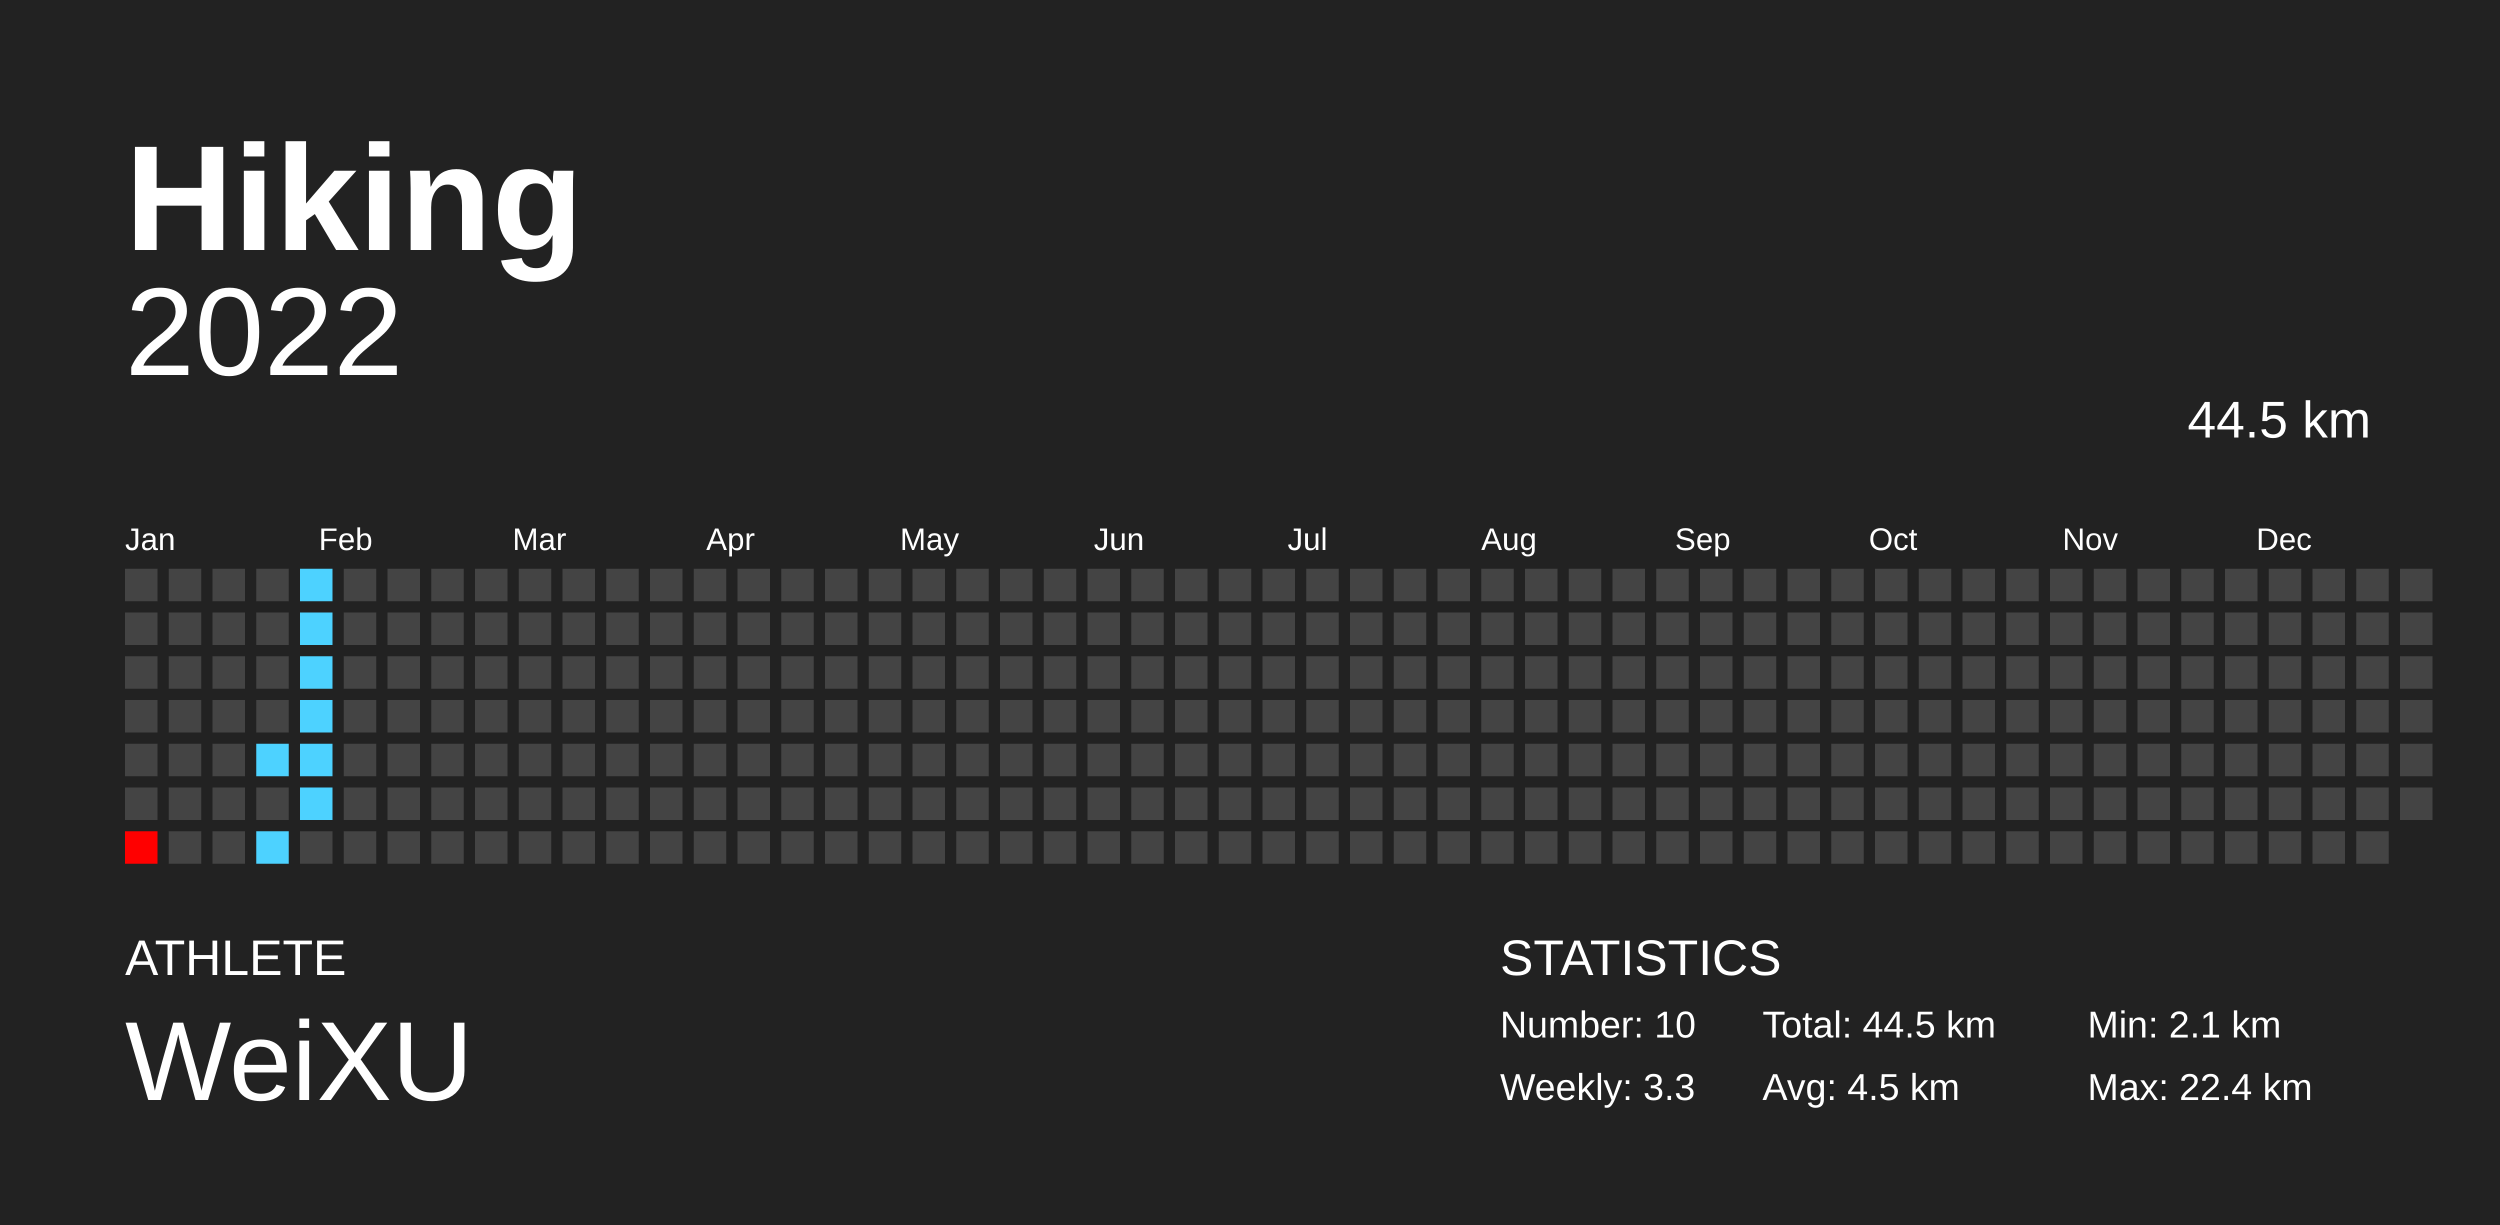
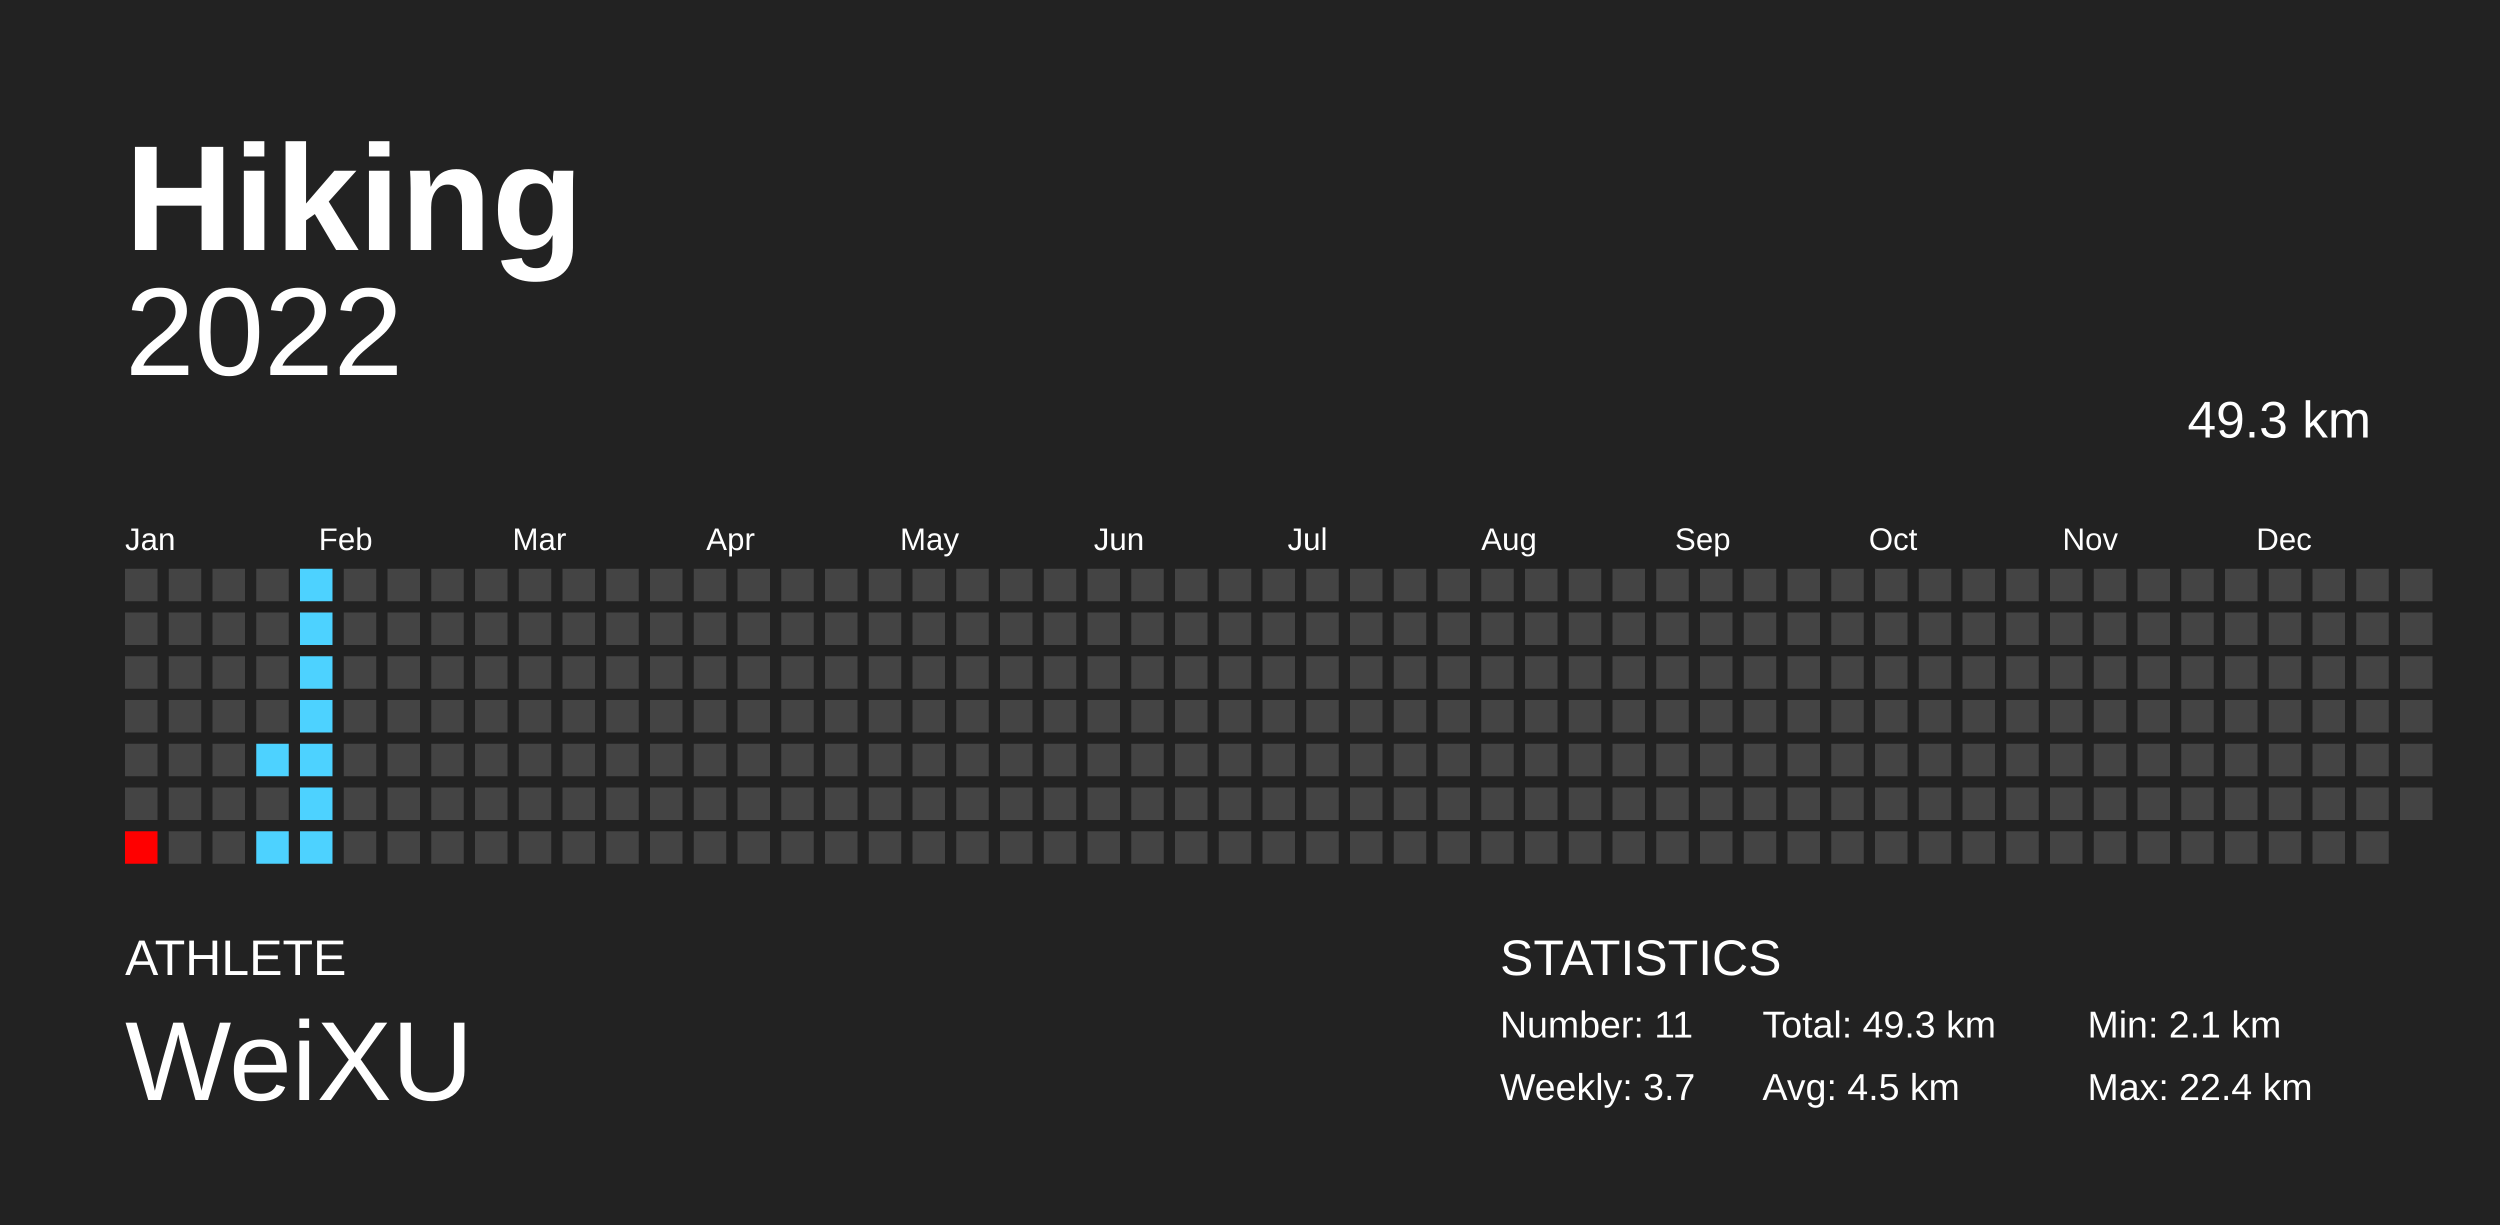
<svg xmlns="http://www.w3.org/2000/svg" baseProfile="full" height="98mm" version="1.1" viewBox="0,0,200,98" width="200mm">
  <defs />
  <rect fill="#222222" height="98" width="200" x="0" y="0" />
  <text fill="#FFFFFF" style="font-size:12px; font-family:Arial; font-weight:bold;" x="10" y="20">Hiking</text>
  <text fill="#FFFFFF" style="font-size:4px; font-family:Arial" x="10" y="78">ATHLETE</text>
  <text fill="#FFFFFF" style="font-size:9px; font-family:Arial" x="10" y="88">WeiXU</text>
  <text fill="#FFFFFF" style="font-size:4px; font-family:Arial" x="120" y="78">STATISTICS</text>
-   <text fill="#FFFFFF" style="font-size:3px; font-family:Arial" x="120" y="83">Number: 10</text>
-   <text fill="#FFFFFF" style="font-size:3px; font-family:Arial" x="120" y="88">Weekly: 3.3</text>
-   <text fill="#FFFFFF" style="font-size:3px; font-family:Arial" x="141" y="83">Total: 44.5 km</text>
+   <text fill="#FFFFFF" style="font-size:3px; font-family:Arial" x="120" y="83">Number: 11</text>
+   <text fill="#FFFFFF" style="font-size:3px; font-family:Arial" x="120" y="88">Weekly: 3.7</text>
+   <text fill="#FFFFFF" style="font-size:3px; font-family:Arial" x="141" y="83">Total: 49.3 km</text>
  <text fill="#FFFFFF" style="font-size:3px; font-family:Arial" x="141" y="88">Avg: 4.5 km</text>
  <text fill="#FFFFFF" style="font-size:3px; font-family:Arial" x="167" y="83">Min: 2.1 km</text>
  <text fill="#FFFFFF" style="font-size:3px; font-family:Arial" x="167" y="88">Max: 22.4 km</text>
  <text alignment-baseline="hanging" fill="#FFFFFF" style="font-size:10.0px; font-family:Arial;" x="10" y="30">2022</text>
-   <text alignment-baseline="hanging" fill="#FFFFFF" style="font-size:4.125px; font-family:Arial;" x="175" y="35">44.5 km</text>
+   <text alignment-baseline="hanging" fill="#FFFFFF" style="font-size:4.125px; font-family:Arial;" x="175" y="35">49.3 km</text>
  <text fill="#FFFFFF" style="font-size:2.5px; font-family:Arial" x="10.0" y="44">Jan</text>
  <text fill="#FFFFFF" style="font-size:2.5px; font-family:Arial" x="25.5" y="44">Feb</text>
  <text fill="#FFFFFF" style="font-size:2.5px; font-family:Arial" x="41.0" y="44">Mar</text>
  <text fill="#FFFFFF" style="font-size:2.5px; font-family:Arial" x="56.5" y="44">Apr</text>
  <text fill="#FFFFFF" style="font-size:2.5px; font-family:Arial" x="72.0" y="44">May</text>
  <text fill="#FFFFFF" style="font-size:2.5px; font-family:Arial" x="87.5" y="44">Jun</text>
  <text fill="#FFFFFF" style="font-size:2.5px; font-family:Arial" x="103.0" y="44">Jul</text>
  <text fill="#FFFFFF" style="font-size:2.5px; font-family:Arial" x="118.5" y="44">Aug</text>
  <text fill="#FFFFFF" style="font-size:2.5px; font-family:Arial" x="134.0" y="44">Sep</text>
  <text fill="#FFFFFF" style="font-size:2.5px; font-family:Arial" x="149.5" y="44">Oct</text>
  <text fill="#FFFFFF" style="font-size:2.5px; font-family:Arial" x="165.0" y="44">Nov</text>
  <text fill="#FFFFFF" style="font-size:2.5px; font-family:Arial" x="180.5" y="44">Dec</text>
  <rect fill="#444444" height="2.6" width="2.6" x="10.0" y="45.5" />
  <rect fill="#444444" height="2.6" width="2.6" x="10.0" y="49.0" />
  <rect fill="#444444" height="2.6" width="2.6" x="10.0" y="52.5" />
  <rect fill="#444444" height="2.6" width="2.6" x="10.0" y="56.0" />
  <rect fill="#444444" height="2.6" width="2.6" x="10.0" y="59.5" />
  <rect fill="#444444" height="2.6" width="2.6" x="10.0" y="63.0" />
  <rect fill="red" height="2.6" width="2.6" x="10.0" y="66.5" />
  <rect fill="#444444" height="2.6" width="2.6" x="13.5" y="45.5" />
  <rect fill="#444444" height="2.6" width="2.6" x="13.5" y="49.0" />
  <rect fill="#444444" height="2.6" width="2.6" x="13.5" y="52.5" />
  <rect fill="#444444" height="2.6" width="2.6" x="13.5" y="56.0" />
  <rect fill="#444444" height="2.6" width="2.6" x="13.5" y="59.5" />
  <rect fill="#444444" height="2.6" width="2.6" x="13.5" y="63.0" />
  <rect fill="#444444" height="2.6" width="2.6" x="13.5" y="66.5" />
  <rect fill="#444444" height="2.6" width="2.6" x="17.0" y="45.5" />
  <rect fill="#444444" height="2.6" width="2.6" x="17.0" y="49.0" />
  <rect fill="#444444" height="2.6" width="2.6" x="17.0" y="52.5" />
  <rect fill="#444444" height="2.6" width="2.6" x="17.0" y="56.0" />
  <rect fill="#444444" height="2.6" width="2.6" x="17.0" y="59.5" />
  <rect fill="#444444" height="2.6" width="2.6" x="17.0" y="63.0" />
  <rect fill="#444444" height="2.6" width="2.6" x="17.0" y="66.5" />
  <rect fill="#444444" height="2.6" width="2.6" x="20.5" y="45.5" />
  <rect fill="#444444" height="2.6" width="2.6" x="20.5" y="49.0" />
  <rect fill="#444444" height="2.6" width="2.6" x="20.5" y="52.5" />
  <rect fill="#444444" height="2.6" width="2.6" x="20.5" y="56.0" />
  <rect fill="#4dd2ff" height="2.6" width="2.6" x="20.5" y="59.5" />
  <rect fill="#444444" height="2.6" width="2.6" x="20.5" y="63.0" />
  <rect fill="#4dd2ff" height="2.6" width="2.6" x="20.5" y="66.5" />
  <rect fill="#4dd2ff" height="2.6" width="2.6" x="24.0" y="45.5" />
  <rect fill="#4dd2ff" height="2.6" width="2.6" x="24.0" y="49.0" />
  <rect fill="#4dd2ff" height="2.6" width="2.6" x="24.0" y="52.5" />
  <rect fill="#4dd2ff" height="2.6" width="2.6" x="24.0" y="56.0" />
  <rect fill="#4dd2ff" height="2.6" width="2.6" x="24.0" y="59.5" />
  <rect fill="#4dd2ff" height="2.6" width="2.6" x="24.0" y="63.0" />
-   <rect fill="#444444" height="2.6" width="2.6" x="24.0" y="66.5" />
+   <rect fill="#4dd2ff" height="2.6" width="2.6" x="24.0" y="66.5" />
  <rect fill="#444444" height="2.6" width="2.6" x="27.5" y="45.5" />
  <rect fill="#444444" height="2.6" width="2.6" x="27.5" y="49.0" />
  <rect fill="#444444" height="2.6" width="2.6" x="27.5" y="52.5" />
  <rect fill="#444444" height="2.6" width="2.6" x="27.5" y="56.0" />
  <rect fill="#444444" height="2.6" width="2.6" x="27.5" y="59.5" />
  <rect fill="#444444" height="2.6" width="2.6" x="27.5" y="63.0" />
  <rect fill="#444444" height="2.6" width="2.6" x="27.5" y="66.5" />
  <rect fill="#444444" height="2.6" width="2.6" x="31.0" y="45.5" />
  <rect fill="#444444" height="2.6" width="2.6" x="31.0" y="49.0" />
  <rect fill="#444444" height="2.6" width="2.6" x="31.0" y="52.5" />
  <rect fill="#444444" height="2.6" width="2.6" x="31.0" y="56.0" />
  <rect fill="#444444" height="2.6" width="2.6" x="31.0" y="59.5" />
  <rect fill="#444444" height="2.6" width="2.6" x="31.0" y="63.0" />
  <rect fill="#444444" height="2.6" width="2.6" x="31.0" y="66.5" />
  <rect fill="#444444" height="2.6" width="2.6" x="34.5" y="45.5" />
  <rect fill="#444444" height="2.6" width="2.6" x="34.5" y="49.0" />
  <rect fill="#444444" height="2.6" width="2.6" x="34.5" y="52.5" />
  <rect fill="#444444" height="2.6" width="2.6" x="34.5" y="56.0" />
  <rect fill="#444444" height="2.6" width="2.6" x="34.5" y="59.5" />
  <rect fill="#444444" height="2.6" width="2.6" x="34.5" y="63.0" />
  <rect fill="#444444" height="2.6" width="2.6" x="34.5" y="66.5" />
  <rect fill="#444444" height="2.6" width="2.6" x="38.0" y="45.5" />
  <rect fill="#444444" height="2.6" width="2.6" x="38.0" y="49.0" />
  <rect fill="#444444" height="2.6" width="2.6" x="38.0" y="52.5" />
  <rect fill="#444444" height="2.6" width="2.6" x="38.0" y="56.0" />
  <rect fill="#444444" height="2.6" width="2.6" x="38.0" y="59.5" />
  <rect fill="#444444" height="2.6" width="2.6" x="38.0" y="63.0" />
  <rect fill="#444444" height="2.6" width="2.6" x="38.0" y="66.5" />
  <rect fill="#444444" height="2.6" width="2.6" x="41.5" y="45.5" />
  <rect fill="#444444" height="2.6" width="2.6" x="41.5" y="49.0" />
  <rect fill="#444444" height="2.6" width="2.6" x="41.5" y="52.5" />
  <rect fill="#444444" height="2.6" width="2.6" x="41.5" y="56.0" />
  <rect fill="#444444" height="2.6" width="2.6" x="41.5" y="59.5" />
  <rect fill="#444444" height="2.6" width="2.6" x="41.5" y="63.0" />
  <rect fill="#444444" height="2.6" width="2.6" x="41.5" y="66.5" />
  <rect fill="#444444" height="2.6" width="2.6" x="45.0" y="45.5" />
  <rect fill="#444444" height="2.6" width="2.6" x="45.0" y="49.0" />
  <rect fill="#444444" height="2.6" width="2.6" x="45.0" y="52.5" />
  <rect fill="#444444" height="2.6" width="2.6" x="45.0" y="56.0" />
  <rect fill="#444444" height="2.6" width="2.6" x="45.0" y="59.5" />
  <rect fill="#444444" height="2.6" width="2.6" x="45.0" y="63.0" />
  <rect fill="#444444" height="2.6" width="2.6" x="45.0" y="66.5" />
  <rect fill="#444444" height="2.6" width="2.6" x="48.5" y="45.5" />
  <rect fill="#444444" height="2.6" width="2.6" x="48.5" y="49.0" />
  <rect fill="#444444" height="2.6" width="2.6" x="48.5" y="52.5" />
  <rect fill="#444444" height="2.6" width="2.6" x="48.5" y="56.0" />
  <rect fill="#444444" height="2.6" width="2.6" x="48.5" y="59.5" />
  <rect fill="#444444" height="2.6" width="2.6" x="48.5" y="63.0" />
  <rect fill="#444444" height="2.6" width="2.6" x="48.5" y="66.5" />
  <rect fill="#444444" height="2.6" width="2.6" x="52.0" y="45.5" />
  <rect fill="#444444" height="2.6" width="2.6" x="52.0" y="49.0" />
  <rect fill="#444444" height="2.6" width="2.6" x="52.0" y="52.5" />
  <rect fill="#444444" height="2.6" width="2.6" x="52.0" y="56.0" />
  <rect fill="#444444" height="2.6" width="2.6" x="52.0" y="59.5" />
  <rect fill="#444444" height="2.6" width="2.6" x="52.0" y="63.0" />
  <rect fill="#444444" height="2.6" width="2.6" x="52.0" y="66.5" />
  <rect fill="#444444" height="2.6" width="2.6" x="55.5" y="45.5" />
  <rect fill="#444444" height="2.6" width="2.6" x="55.5" y="49.0" />
  <rect fill="#444444" height="2.6" width="2.6" x="55.5" y="52.5" />
  <rect fill="#444444" height="2.6" width="2.6" x="55.5" y="56.0" />
  <rect fill="#444444" height="2.6" width="2.6" x="55.5" y="59.5" />
  <rect fill="#444444" height="2.6" width="2.6" x="55.5" y="63.0" />
  <rect fill="#444444" height="2.6" width="2.6" x="55.5" y="66.5" />
  <rect fill="#444444" height="2.6" width="2.6" x="59.0" y="45.5" />
  <rect fill="#444444" height="2.6" width="2.6" x="59.0" y="49.0" />
  <rect fill="#444444" height="2.6" width="2.6" x="59.0" y="52.5" />
  <rect fill="#444444" height="2.6" width="2.6" x="59.0" y="56.0" />
  <rect fill="#444444" height="2.6" width="2.6" x="59.0" y="59.5" />
  <rect fill="#444444" height="2.6" width="2.6" x="59.0" y="63.0" />
  <rect fill="#444444" height="2.6" width="2.6" x="59.0" y="66.5" />
  <rect fill="#444444" height="2.6" width="2.6" x="62.5" y="45.5" />
  <rect fill="#444444" height="2.6" width="2.6" x="62.5" y="49.0" />
  <rect fill="#444444" height="2.6" width="2.6" x="62.5" y="52.5" />
  <rect fill="#444444" height="2.6" width="2.6" x="62.5" y="56.0" />
  <rect fill="#444444" height="2.6" width="2.6" x="62.5" y="59.5" />
  <rect fill="#444444" height="2.6" width="2.6" x="62.5" y="63.0" />
  <rect fill="#444444" height="2.6" width="2.6" x="62.5" y="66.5" />
  <rect fill="#444444" height="2.6" width="2.6" x="66.0" y="45.5" />
  <rect fill="#444444" height="2.6" width="2.6" x="66.0" y="49.0" />
  <rect fill="#444444" height="2.6" width="2.6" x="66.0" y="52.5" />
  <rect fill="#444444" height="2.6" width="2.6" x="66.0" y="56.0" />
  <rect fill="#444444" height="2.6" width="2.6" x="66.0" y="59.5" />
  <rect fill="#444444" height="2.6" width="2.6" x="66.0" y="63.0" />
  <rect fill="#444444" height="2.6" width="2.6" x="66.0" y="66.5" />
  <rect fill="#444444" height="2.6" width="2.6" x="69.5" y="45.5" />
  <rect fill="#444444" height="2.6" width="2.6" x="69.5" y="49.0" />
  <rect fill="#444444" height="2.6" width="2.6" x="69.5" y="52.5" />
  <rect fill="#444444" height="2.6" width="2.6" x="69.5" y="56.0" />
  <rect fill="#444444" height="2.6" width="2.6" x="69.5" y="59.5" />
  <rect fill="#444444" height="2.6" width="2.6" x="69.5" y="63.0" />
  <rect fill="#444444" height="2.6" width="2.6" x="69.5" y="66.5" />
  <rect fill="#444444" height="2.6" width="2.6" x="73.0" y="45.5" />
  <rect fill="#444444" height="2.6" width="2.6" x="73.0" y="49.0" />
  <rect fill="#444444" height="2.6" width="2.6" x="73.0" y="52.5" />
  <rect fill="#444444" height="2.6" width="2.6" x="73.0" y="56.0" />
  <rect fill="#444444" height="2.6" width="2.6" x="73.0" y="59.5" />
  <rect fill="#444444" height="2.6" width="2.6" x="73.0" y="63.0" />
  <rect fill="#444444" height="2.6" width="2.6" x="73.0" y="66.5" />
  <rect fill="#444444" height="2.6" width="2.6" x="76.5" y="45.5" />
  <rect fill="#444444" height="2.6" width="2.6" x="76.5" y="49.0" />
  <rect fill="#444444" height="2.6" width="2.6" x="76.5" y="52.5" />
  <rect fill="#444444" height="2.6" width="2.6" x="76.5" y="56.0" />
  <rect fill="#444444" height="2.6" width="2.6" x="76.5" y="59.5" />
  <rect fill="#444444" height="2.6" width="2.6" x="76.5" y="63.0" />
  <rect fill="#444444" height="2.6" width="2.6" x="76.5" y="66.5" />
  <rect fill="#444444" height="2.6" width="2.6" x="80.0" y="45.5" />
  <rect fill="#444444" height="2.6" width="2.6" x="80.0" y="49.0" />
  <rect fill="#444444" height="2.6" width="2.6" x="80.0" y="52.5" />
  <rect fill="#444444" height="2.6" width="2.6" x="80.0" y="56.0" />
  <rect fill="#444444" height="2.6" width="2.6" x="80.0" y="59.5" />
  <rect fill="#444444" height="2.6" width="2.6" x="80.0" y="63.0" />
  <rect fill="#444444" height="2.6" width="2.6" x="80.0" y="66.5" />
  <rect fill="#444444" height="2.6" width="2.6" x="83.5" y="45.5" />
  <rect fill="#444444" height="2.6" width="2.6" x="83.5" y="49.0" />
  <rect fill="#444444" height="2.6" width="2.6" x="83.5" y="52.5" />
  <rect fill="#444444" height="2.6" width="2.6" x="83.5" y="56.0" />
  <rect fill="#444444" height="2.6" width="2.6" x="83.5" y="59.5" />
  <rect fill="#444444" height="2.6" width="2.6" x="83.5" y="63.0" />
  <rect fill="#444444" height="2.6" width="2.6" x="83.5" y="66.5" />
  <rect fill="#444444" height="2.6" width="2.6" x="87.0" y="45.5" />
  <rect fill="#444444" height="2.6" width="2.6" x="87.0" y="49.0" />
  <rect fill="#444444" height="2.6" width="2.6" x="87.0" y="52.5" />
  <rect fill="#444444" height="2.6" width="2.6" x="87.0" y="56.0" />
  <rect fill="#444444" height="2.6" width="2.6" x="87.0" y="59.5" />
  <rect fill="#444444" height="2.6" width="2.6" x="87.0" y="63.0" />
  <rect fill="#444444" height="2.6" width="2.6" x="87.0" y="66.5" />
  <rect fill="#444444" height="2.6" width="2.6" x="90.5" y="45.5" />
  <rect fill="#444444" height="2.6" width="2.6" x="90.5" y="49.0" />
  <rect fill="#444444" height="2.6" width="2.6" x="90.5" y="52.5" />
  <rect fill="#444444" height="2.6" width="2.6" x="90.5" y="56.0" />
  <rect fill="#444444" height="2.6" width="2.6" x="90.5" y="59.5" />
  <rect fill="#444444" height="2.6" width="2.6" x="90.5" y="63.0" />
  <rect fill="#444444" height="2.6" width="2.6" x="90.5" y="66.5" />
  <rect fill="#444444" height="2.6" width="2.6" x="94.0" y="45.5" />
  <rect fill="#444444" height="2.6" width="2.6" x="94.0" y="49.0" />
  <rect fill="#444444" height="2.6" width="2.6" x="94.0" y="52.5" />
  <rect fill="#444444" height="2.6" width="2.6" x="94.0" y="56.0" />
  <rect fill="#444444" height="2.6" width="2.6" x="94.0" y="59.5" />
  <rect fill="#444444" height="2.6" width="2.6" x="94.0" y="63.0" />
  <rect fill="#444444" height="2.6" width="2.6" x="94.0" y="66.5" />
  <rect fill="#444444" height="2.6" width="2.6" x="97.5" y="45.5" />
  <rect fill="#444444" height="2.6" width="2.6" x="97.5" y="49.0" />
  <rect fill="#444444" height="2.6" width="2.6" x="97.5" y="52.5" />
  <rect fill="#444444" height="2.6" width="2.6" x="97.5" y="56.0" />
  <rect fill="#444444" height="2.6" width="2.6" x="97.5" y="59.5" />
  <rect fill="#444444" height="2.6" width="2.6" x="97.5" y="63.0" />
  <rect fill="#444444" height="2.6" width="2.6" x="97.5" y="66.5" />
  <rect fill="#444444" height="2.6" width="2.6" x="101.0" y="45.5" />
  <rect fill="#444444" height="2.6" width="2.6" x="101.0" y="49.0" />
  <rect fill="#444444" height="2.6" width="2.6" x="101.0" y="52.5" />
  <rect fill="#444444" height="2.6" width="2.6" x="101.0" y="56.0" />
  <rect fill="#444444" height="2.6" width="2.6" x="101.0" y="59.5" />
  <rect fill="#444444" height="2.6" width="2.6" x="101.0" y="63.0" />
  <rect fill="#444444" height="2.6" width="2.6" x="101.0" y="66.5" />
  <rect fill="#444444" height="2.6" width="2.6" x="104.5" y="45.5" />
  <rect fill="#444444" height="2.6" width="2.6" x="104.5" y="49.0" />
  <rect fill="#444444" height="2.6" width="2.6" x="104.5" y="52.5" />
  <rect fill="#444444" height="2.6" width="2.6" x="104.5" y="56.0" />
  <rect fill="#444444" height="2.6" width="2.6" x="104.5" y="59.5" />
  <rect fill="#444444" height="2.6" width="2.6" x="104.5" y="63.0" />
  <rect fill="#444444" height="2.6" width="2.6" x="104.5" y="66.5" />
  <rect fill="#444444" height="2.6" width="2.6" x="108.0" y="45.5" />
  <rect fill="#444444" height="2.6" width="2.6" x="108.0" y="49.0" />
  <rect fill="#444444" height="2.6" width="2.6" x="108.0" y="52.5" />
  <rect fill="#444444" height="2.6" width="2.6" x="108.0" y="56.0" />
  <rect fill="#444444" height="2.6" width="2.6" x="108.0" y="59.5" />
  <rect fill="#444444" height="2.6" width="2.6" x="108.0" y="63.0" />
  <rect fill="#444444" height="2.6" width="2.6" x="108.0" y="66.5" />
  <rect fill="#444444" height="2.6" width="2.6" x="111.5" y="45.5" />
  <rect fill="#444444" height="2.6" width="2.6" x="111.5" y="49.0" />
  <rect fill="#444444" height="2.6" width="2.6" x="111.5" y="52.5" />
  <rect fill="#444444" height="2.6" width="2.6" x="111.5" y="56.0" />
  <rect fill="#444444" height="2.6" width="2.6" x="111.5" y="59.5" />
  <rect fill="#444444" height="2.6" width="2.6" x="111.5" y="63.0" />
  <rect fill="#444444" height="2.6" width="2.6" x="111.5" y="66.5" />
  <rect fill="#444444" height="2.6" width="2.6" x="115.0" y="45.5" />
  <rect fill="#444444" height="2.6" width="2.6" x="115.0" y="49.0" />
  <rect fill="#444444" height="2.6" width="2.6" x="115.0" y="52.5" />
  <rect fill="#444444" height="2.6" width="2.6" x="115.0" y="56.0" />
  <rect fill="#444444" height="2.6" width="2.6" x="115.0" y="59.5" />
  <rect fill="#444444" height="2.6" width="2.6" x="115.0" y="63.0" />
  <rect fill="#444444" height="2.6" width="2.6" x="115.0" y="66.5" />
  <rect fill="#444444" height="2.6" width="2.6" x="118.5" y="45.5" />
  <rect fill="#444444" height="2.6" width="2.6" x="118.5" y="49.0" />
  <rect fill="#444444" height="2.6" width="2.6" x="118.5" y="52.5" />
  <rect fill="#444444" height="2.6" width="2.6" x="118.5" y="56.0" />
  <rect fill="#444444" height="2.6" width="2.6" x="118.5" y="59.5" />
  <rect fill="#444444" height="2.6" width="2.6" x="118.5" y="63.0" />
  <rect fill="#444444" height="2.6" width="2.6" x="118.5" y="66.5" />
  <rect fill="#444444" height="2.6" width="2.6" x="122.0" y="45.5" />
  <rect fill="#444444" height="2.6" width="2.6" x="122.0" y="49.0" />
  <rect fill="#444444" height="2.6" width="2.6" x="122.0" y="52.5" />
  <rect fill="#444444" height="2.6" width="2.6" x="122.0" y="56.0" />
  <rect fill="#444444" height="2.6" width="2.6" x="122.0" y="59.5" />
  <rect fill="#444444" height="2.6" width="2.6" x="122.0" y="63.0" />
  <rect fill="#444444" height="2.6" width="2.6" x="122.0" y="66.5" />
  <rect fill="#444444" height="2.6" width="2.6" x="125.5" y="45.5" />
  <rect fill="#444444" height="2.6" width="2.6" x="125.5" y="49.0" />
  <rect fill="#444444" height="2.6" width="2.6" x="125.5" y="52.5" />
  <rect fill="#444444" height="2.6" width="2.6" x="125.5" y="56.0" />
  <rect fill="#444444" height="2.6" width="2.6" x="125.5" y="59.5" />
  <rect fill="#444444" height="2.6" width="2.6" x="125.5" y="63.0" />
  <rect fill="#444444" height="2.6" width="2.6" x="125.5" y="66.5" />
  <rect fill="#444444" height="2.6" width="2.6" x="129.0" y="45.5" />
  <rect fill="#444444" height="2.6" width="2.6" x="129.0" y="49.0" />
  <rect fill="#444444" height="2.6" width="2.6" x="129.0" y="52.5" />
  <rect fill="#444444" height="2.6" width="2.6" x="129.0" y="56.0" />
  <rect fill="#444444" height="2.6" width="2.6" x="129.0" y="59.5" />
  <rect fill="#444444" height="2.6" width="2.6" x="129.0" y="63.0" />
  <rect fill="#444444" height="2.6" width="2.6" x="129.0" y="66.5" />
  <rect fill="#444444" height="2.6" width="2.6" x="132.5" y="45.5" />
  <rect fill="#444444" height="2.6" width="2.6" x="132.5" y="49.0" />
  <rect fill="#444444" height="2.6" width="2.6" x="132.5" y="52.5" />
  <rect fill="#444444" height="2.6" width="2.6" x="132.5" y="56.0" />
  <rect fill="#444444" height="2.6" width="2.6" x="132.5" y="59.5" />
  <rect fill="#444444" height="2.6" width="2.6" x="132.5" y="63.0" />
  <rect fill="#444444" height="2.6" width="2.6" x="132.5" y="66.5" />
  <rect fill="#444444" height="2.6" width="2.6" x="136.0" y="45.5" />
  <rect fill="#444444" height="2.6" width="2.6" x="136.0" y="49.0" />
  <rect fill="#444444" height="2.6" width="2.6" x="136.0" y="52.5" />
  <rect fill="#444444" height="2.6" width="2.6" x="136.0" y="56.0" />
  <rect fill="#444444" height="2.6" width="2.6" x="136.0" y="59.5" />
  <rect fill="#444444" height="2.6" width="2.6" x="136.0" y="63.0" />
  <rect fill="#444444" height="2.6" width="2.6" x="136.0" y="66.5" />
  <rect fill="#444444" height="2.6" width="2.6" x="139.5" y="45.5" />
  <rect fill="#444444" height="2.6" width="2.6" x="139.5" y="49.0" />
  <rect fill="#444444" height="2.6" width="2.6" x="139.5" y="52.5" />
  <rect fill="#444444" height="2.6" width="2.6" x="139.5" y="56.0" />
  <rect fill="#444444" height="2.6" width="2.6" x="139.5" y="59.5" />
  <rect fill="#444444" height="2.6" width="2.6" x="139.5" y="63.0" />
  <rect fill="#444444" height="2.6" width="2.6" x="139.5" y="66.5" />
  <rect fill="#444444" height="2.6" width="2.6" x="143.0" y="45.5" />
  <rect fill="#444444" height="2.6" width="2.6" x="143.0" y="49.0" />
  <rect fill="#444444" height="2.6" width="2.6" x="143.0" y="52.5" />
  <rect fill="#444444" height="2.6" width="2.6" x="143.0" y="56.0" />
  <rect fill="#444444" height="2.6" width="2.6" x="143.0" y="59.5" />
  <rect fill="#444444" height="2.6" width="2.6" x="143.0" y="63.0" />
  <rect fill="#444444" height="2.6" width="2.6" x="143.0" y="66.5" />
  <rect fill="#444444" height="2.6" width="2.6" x="146.5" y="45.5" />
  <rect fill="#444444" height="2.6" width="2.6" x="146.5" y="49.0" />
  <rect fill="#444444" height="2.6" width="2.6" x="146.5" y="52.5" />
  <rect fill="#444444" height="2.6" width="2.6" x="146.5" y="56.0" />
  <rect fill="#444444" height="2.6" width="2.6" x="146.5" y="59.5" />
  <rect fill="#444444" height="2.6" width="2.6" x="146.5" y="63.0" />
  <rect fill="#444444" height="2.6" width="2.6" x="146.5" y="66.5" />
  <rect fill="#444444" height="2.6" width="2.6" x="150.0" y="45.5" />
  <rect fill="#444444" height="2.6" width="2.6" x="150.0" y="49.0" />
  <rect fill="#444444" height="2.6" width="2.6" x="150.0" y="52.5" />
  <rect fill="#444444" height="2.6" width="2.6" x="150.0" y="56.0" />
  <rect fill="#444444" height="2.6" width="2.6" x="150.0" y="59.5" />
  <rect fill="#444444" height="2.6" width="2.6" x="150.0" y="63.0" />
  <rect fill="#444444" height="2.6" width="2.6" x="150.0" y="66.5" />
  <rect fill="#444444" height="2.6" width="2.6" x="153.5" y="45.5" />
  <rect fill="#444444" height="2.6" width="2.6" x="153.5" y="49.0" />
  <rect fill="#444444" height="2.6" width="2.6" x="153.5" y="52.5" />
  <rect fill="#444444" height="2.6" width="2.6" x="153.5" y="56.0" />
  <rect fill="#444444" height="2.6" width="2.6" x="153.5" y="59.5" />
  <rect fill="#444444" height="2.6" width="2.6" x="153.5" y="63.0" />
  <rect fill="#444444" height="2.6" width="2.6" x="153.5" y="66.5" />
  <rect fill="#444444" height="2.6" width="2.6" x="157.0" y="45.5" />
  <rect fill="#444444" height="2.6" width="2.6" x="157.0" y="49.0" />
  <rect fill="#444444" height="2.6" width="2.6" x="157.0" y="52.5" />
  <rect fill="#444444" height="2.6" width="2.6" x="157.0" y="56.0" />
  <rect fill="#444444" height="2.6" width="2.6" x="157.0" y="59.5" />
  <rect fill="#444444" height="2.6" width="2.6" x="157.0" y="63.0" />
  <rect fill="#444444" height="2.6" width="2.6" x="157.0" y="66.5" />
  <rect fill="#444444" height="2.6" width="2.6" x="160.5" y="45.5" />
  <rect fill="#444444" height="2.6" width="2.6" x="160.5" y="49.0" />
  <rect fill="#444444" height="2.6" width="2.6" x="160.5" y="52.5" />
  <rect fill="#444444" height="2.6" width="2.6" x="160.5" y="56.0" />
  <rect fill="#444444" height="2.6" width="2.6" x="160.5" y="59.5" />
  <rect fill="#444444" height="2.6" width="2.6" x="160.5" y="63.0" />
  <rect fill="#444444" height="2.6" width="2.6" x="160.5" y="66.5" />
  <rect fill="#444444" height="2.6" width="2.6" x="164.0" y="45.5" />
  <rect fill="#444444" height="2.6" width="2.6" x="164.0" y="49.0" />
  <rect fill="#444444" height="2.6" width="2.6" x="164.0" y="52.5" />
  <rect fill="#444444" height="2.6" width="2.6" x="164.0" y="56.0" />
  <rect fill="#444444" height="2.6" width="2.6" x="164.0" y="59.5" />
  <rect fill="#444444" height="2.6" width="2.6" x="164.0" y="63.0" />
  <rect fill="#444444" height="2.6" width="2.6" x="164.0" y="66.5" />
  <rect fill="#444444" height="2.6" width="2.6" x="167.5" y="45.5" />
  <rect fill="#444444" height="2.6" width="2.6" x="167.5" y="49.0" />
  <rect fill="#444444" height="2.6" width="2.6" x="167.5" y="52.5" />
  <rect fill="#444444" height="2.6" width="2.6" x="167.5" y="56.0" />
  <rect fill="#444444" height="2.6" width="2.6" x="167.5" y="59.5" />
  <rect fill="#444444" height="2.6" width="2.6" x="167.5" y="63.0" />
  <rect fill="#444444" height="2.6" width="2.6" x="167.5" y="66.5" />
  <rect fill="#444444" height="2.6" width="2.6" x="171.0" y="45.5" />
  <rect fill="#444444" height="2.6" width="2.6" x="171.0" y="49.0" />
  <rect fill="#444444" height="2.6" width="2.6" x="171.0" y="52.5" />
  <rect fill="#444444" height="2.6" width="2.6" x="171.0" y="56.0" />
  <rect fill="#444444" height="2.6" width="2.6" x="171.0" y="59.5" />
  <rect fill="#444444" height="2.6" width="2.6" x="171.0" y="63.0" />
  <rect fill="#444444" height="2.6" width="2.6" x="171.0" y="66.5" />
  <rect fill="#444444" height="2.6" width="2.6" x="174.5" y="45.5" />
  <rect fill="#444444" height="2.6" width="2.6" x="174.5" y="49.0" />
  <rect fill="#444444" height="2.6" width="2.6" x="174.5" y="52.5" />
  <rect fill="#444444" height="2.6" width="2.6" x="174.5" y="56.0" />
  <rect fill="#444444" height="2.6" width="2.6" x="174.5" y="59.5" />
  <rect fill="#444444" height="2.6" width="2.6" x="174.5" y="63.0" />
  <rect fill="#444444" height="2.6" width="2.6" x="174.5" y="66.5" />
  <rect fill="#444444" height="2.6" width="2.6" x="178.0" y="45.5" />
  <rect fill="#444444" height="2.6" width="2.6" x="178.0" y="49.0" />
  <rect fill="#444444" height="2.6" width="2.6" x="178.0" y="52.5" />
  <rect fill="#444444" height="2.6" width="2.6" x="178.0" y="56.0" />
  <rect fill="#444444" height="2.6" width="2.6" x="178.0" y="59.5" />
  <rect fill="#444444" height="2.6" width="2.6" x="178.0" y="63.0" />
  <rect fill="#444444" height="2.6" width="2.6" x="178.0" y="66.5" />
  <rect fill="#444444" height="2.6" width="2.6" x="181.5" y="45.5" />
  <rect fill="#444444" height="2.6" width="2.6" x="181.5" y="49.0" />
  <rect fill="#444444" height="2.6" width="2.6" x="181.5" y="52.5" />
  <rect fill="#444444" height="2.6" width="2.6" x="181.5" y="56.0" />
  <rect fill="#444444" height="2.6" width="2.6" x="181.5" y="59.5" />
  <rect fill="#444444" height="2.6" width="2.6" x="181.5" y="63.0" />
  <rect fill="#444444" height="2.6" width="2.6" x="181.5" y="66.5" />
  <rect fill="#444444" height="2.6" width="2.6" x="185.0" y="45.5" />
  <rect fill="#444444" height="2.6" width="2.6" x="185.0" y="49.0" />
  <rect fill="#444444" height="2.6" width="2.6" x="185.0" y="52.5" />
  <rect fill="#444444" height="2.6" width="2.6" x="185.0" y="56.0" />
  <rect fill="#444444" height="2.6" width="2.6" x="185.0" y="59.5" />
  <rect fill="#444444" height="2.6" width="2.6" x="185.0" y="63.0" />
  <rect fill="#444444" height="2.6" width="2.6" x="185.0" y="66.5" />
  <rect fill="#444444" height="2.6" width="2.6" x="188.5" y="45.5" />
  <rect fill="#444444" height="2.6" width="2.6" x="188.5" y="49.0" />
  <rect fill="#444444" height="2.6" width="2.6" x="188.5" y="52.5" />
  <rect fill="#444444" height="2.6" width="2.6" x="188.5" y="56.0" />
  <rect fill="#444444" height="2.6" width="2.6" x="188.5" y="59.5" />
  <rect fill="#444444" height="2.6" width="2.6" x="188.5" y="63.0" />
  <rect fill="#444444" height="2.6" width="2.6" x="188.5" y="66.5" />
  <rect fill="#444444" height="2.6" width="2.6" x="192.0" y="45.5" />
  <rect fill="#444444" height="2.6" width="2.6" x="192.0" y="49.0" />
  <rect fill="#444444" height="2.6" width="2.6" x="192.0" y="52.5" />
  <rect fill="#444444" height="2.6" width="2.6" x="192.0" y="56.0" />
  <rect fill="#444444" height="2.6" width="2.6" x="192.0" y="59.5" />
  <rect fill="#444444" height="2.6" width="2.6" x="192.0" y="63.0" />
</svg>
